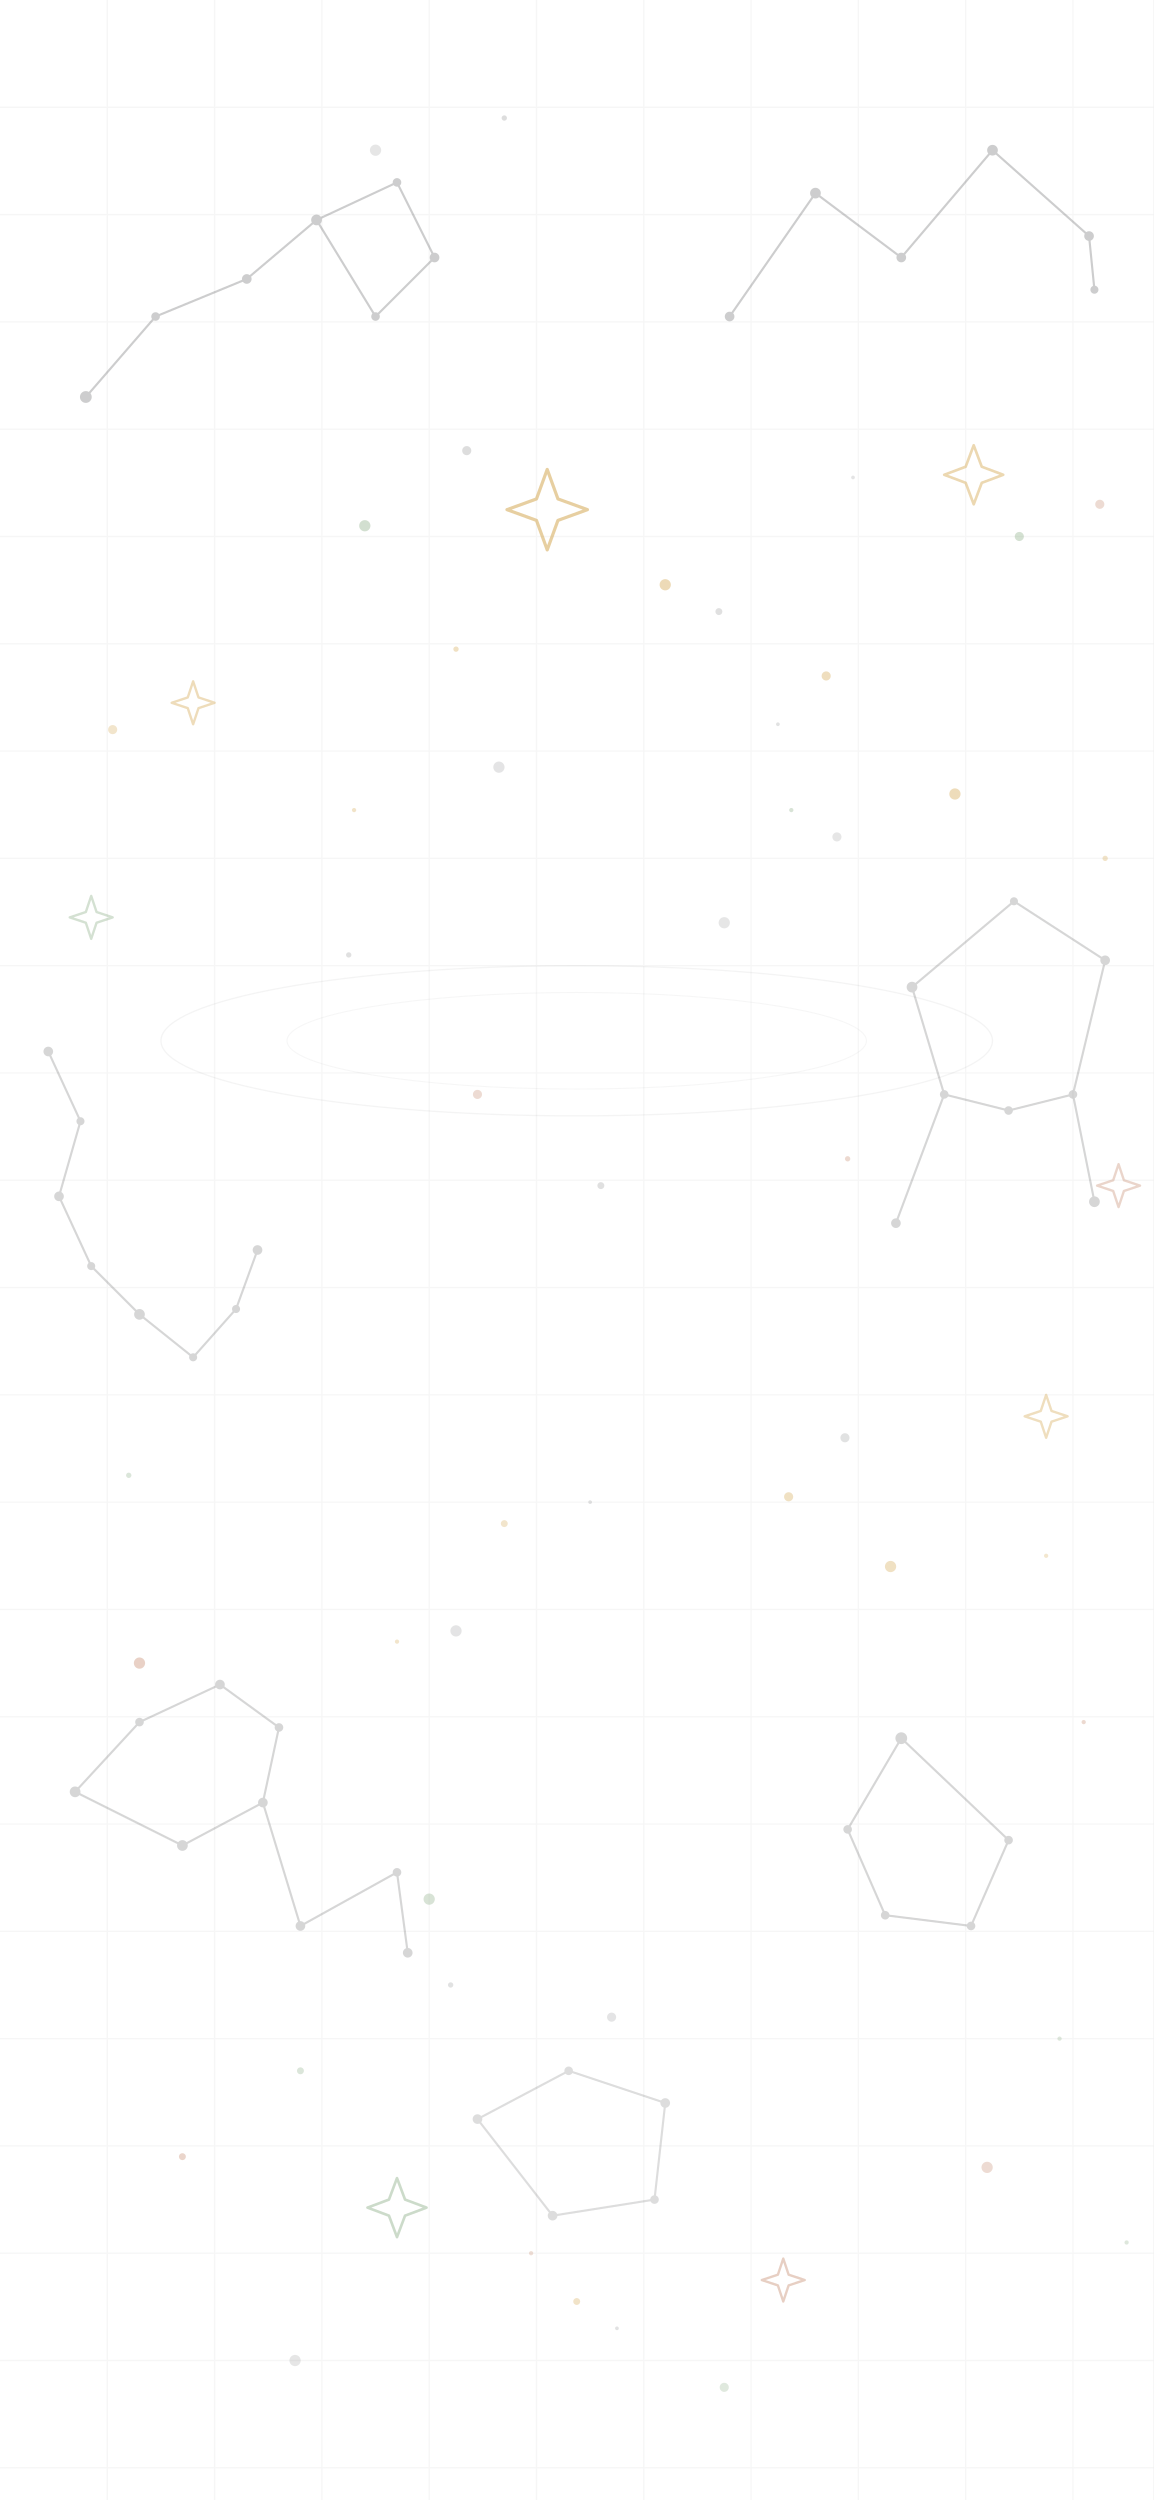
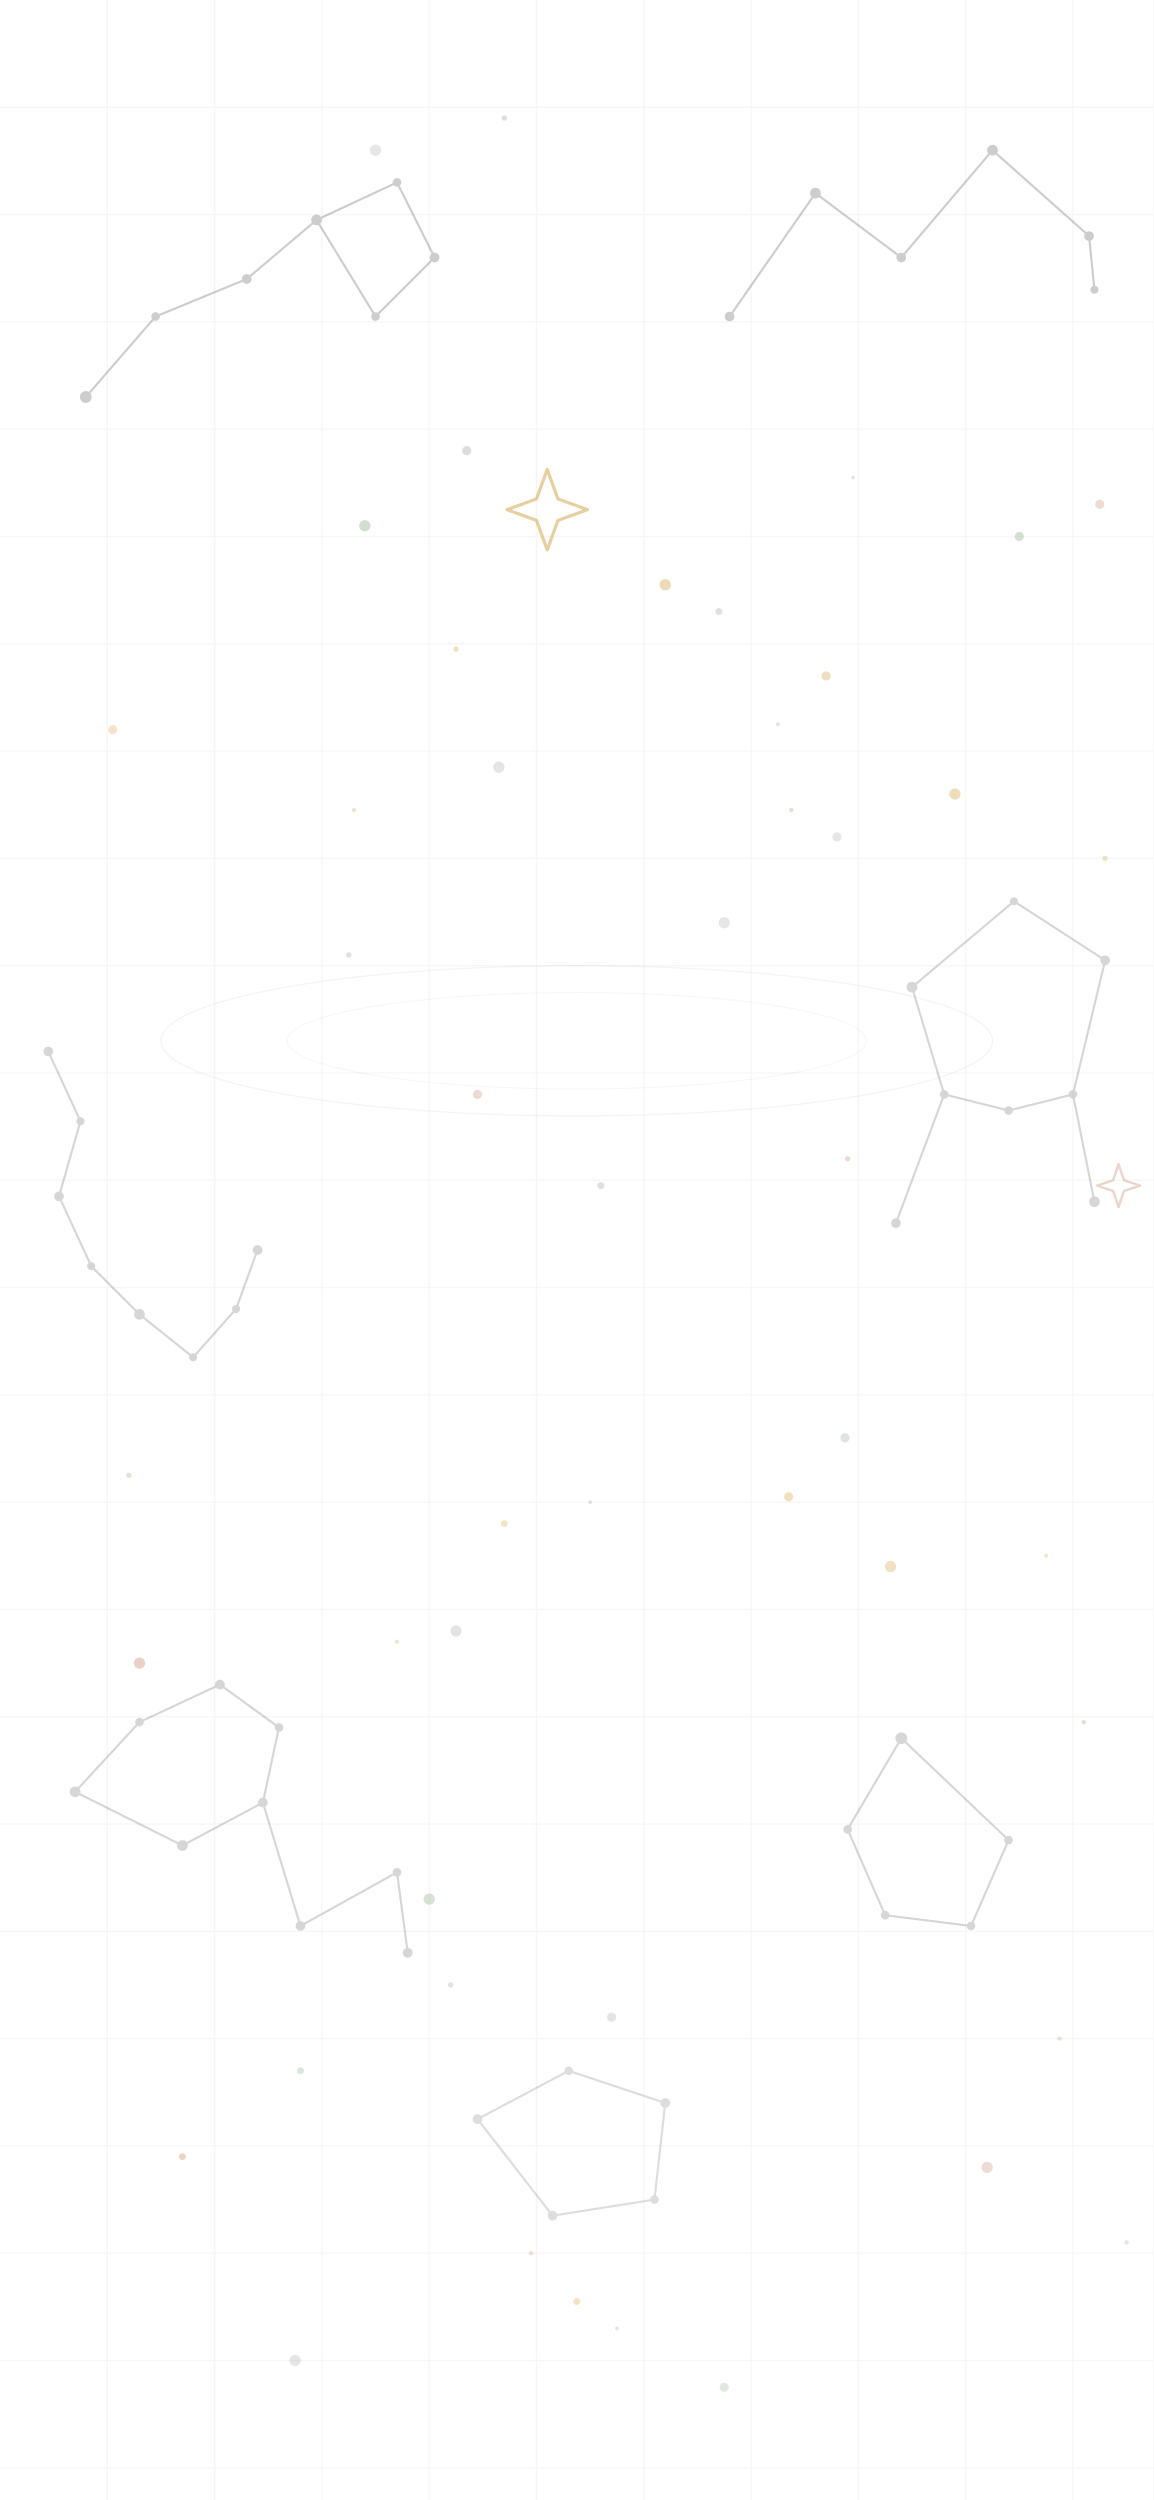
<svg xmlns="http://www.w3.org/2000/svg" width="430" height="932" viewBox="0 0 430 932" fill="none">
  <path d="M430 0H0V932H430V0Z" fill="white" />
  <g opacity="0.04">
    <path d="M0 40H430" stroke="#1A1C1E" stroke-width="0.5" />
    <path d="M0 80H430" stroke="#1A1C1E" stroke-width="0.5" />
    <path d="M0 120H430" stroke="#1A1C1E" stroke-width="0.5" />
    <path d="M0 160H430" stroke="#1A1C1E" stroke-width="0.5" />
    <path d="M0 200H430" stroke="#1A1C1E" stroke-width="0.5" />
    <path d="M0 240H430" stroke="#1A1C1E" stroke-width="0.5" />
    <path d="M0 280H430" stroke="#1A1C1E" stroke-width="0.5" />
    <path d="M0 320H430" stroke="#1A1C1E" stroke-width="0.5" />
    <path d="M0 360H430" stroke="#1A1C1E" stroke-width="0.5" />
    <path d="M0 400H430" stroke="#1A1C1E" stroke-width="0.5" />
    <path d="M0 440H430" stroke="#1A1C1E" stroke-width="0.5" />
    <path d="M0 480H430" stroke="#1A1C1E" stroke-width="0.5" />
    <path d="M0 520H430" stroke="#1A1C1E" stroke-width="0.5" />
    <path d="M0 560H430" stroke="#1A1C1E" stroke-width="0.5" />
    <path d="M0 600H430" stroke="#1A1C1E" stroke-width="0.5" />
    <path d="M0 640H430" stroke="#1A1C1E" stroke-width="0.5" />
    <path d="M0 680H430" stroke="#1A1C1E" stroke-width="0.5" />
    <path d="M0 720H430" stroke="#1A1C1E" stroke-width="0.5" />
    <path d="M0 760H430" stroke="#1A1C1E" stroke-width="0.5" />
    <path d="M0 800H430" stroke="#1A1C1E" stroke-width="0.5" />
    <path d="M0 840H430" stroke="#1A1C1E" stroke-width="0.5" />
    <path d="M0 880H430" stroke="#1A1C1E" stroke-width="0.5" />
    <path d="M0 920H430" stroke="#1A1C1E" stroke-width="0.5" />
    <path d="M40 0V932" stroke="#1A1C1E" stroke-width="0.5" />
    <path d="M80 0V932" stroke="#1A1C1E" stroke-width="0.5" />
    <path d="M120 0V932" stroke="#1A1C1E" stroke-width="0.5" />
    <path d="M160 0V932" stroke="#1A1C1E" stroke-width="0.5" />
    <path d="M200 0V932" stroke="#1A1C1E" stroke-width="0.5" />
    <path d="M240 0V932" stroke="#1A1C1E" stroke-width="0.5" />
    <path d="M280 0V932" stroke="#1A1C1E" stroke-width="0.5" />
    <path d="M320 0V932" stroke="#1A1C1E" stroke-width="0.5" />
    <path d="M360 0V932" stroke="#1A1C1E" stroke-width="0.5" />
    <path d="M400 0V932" stroke="#1A1C1E" stroke-width="0.5" />
  </g>
  <g opacity="0.22">
    <path d="M32 150.2C33.215 150.2 34.2 149.215 34.2 148C34.2 146.785 33.215 145.8 32 145.8C30.785 145.8 29.8 146.785 29.8 148C29.8 149.215 30.785 150.2 32 150.2Z" fill="#1A1C1E" />
    <path d="M57.999 119.6C58.883 119.6 59.599 118.884 59.599 118C59.599 117.116 58.883 116.4 57.999 116.4C57.116 116.4 56.399 117.116 56.399 118C56.399 118.884 57.116 119.6 57.999 119.6Z" fill="#1A1C1E" />
    <path d="M92 105.8C92.994 105.8 93.8 104.994 93.8 104C93.8 103.006 92.994 102.2 92 102.2C91.006 102.2 90.2 103.006 90.2 104C90.2 104.994 91.006 105.8 92 105.8Z" fill="#1A1C1E" />
    <path d="M118 84C119.105 84 120 83.105 120 82C120 80.895 119.105 80 118 80C116.895 80 116 80.895 116 82C116 83.105 116.895 84 118 84Z" fill="#1A1C1E" />
    <path d="M147.999 69.6C148.883 69.6 149.599 68.884 149.599 68C149.599 67.116 148.883 66.4 147.999 66.4C147.116 66.4 146.399 67.116 146.399 68C146.399 68.884 147.116 69.6 147.999 69.6Z" fill="#1A1C1E" />
    <path d="M162 97.8C162.994 97.8 163.8 96.994 163.8 96C163.8 95.006 162.994 94.2 162 94.2C161.006 94.2 160.2 95.006 160.2 96C160.2 96.994 161.006 97.8 162 97.8Z" fill="#1A1C1E" />
    <path d="M139.999 119.6C140.883 119.6 141.599 118.884 141.599 118C141.599 117.116 140.883 116.4 139.999 116.4C139.116 116.4 138.399 117.116 138.399 118C138.399 118.884 139.116 119.6 139.999 119.6Z" fill="#1A1C1E" />
    <path d="M32 148L58 118" stroke="#1A1C1E" stroke-width="0.8" />
    <path d="M58 118L92 104" stroke="#1A1C1E" stroke-width="0.8" />
    <path d="M92 104L118 82" stroke="#1A1C1E" stroke-width="0.8" />
    <path d="M118 82L148 68" stroke="#1A1C1E" stroke-width="0.8" />
    <path d="M148 68L162 96" stroke="#1A1C1E" stroke-width="0.8" />
    <path d="M162 96L140 118" stroke="#1A1C1E" stroke-width="0.8" />
    <path d="M140 118L118 82" stroke="#1A1C1E" stroke-width="0.8" />
  </g>
  <g opacity="0.22">
    <path d="M272 119.8C272.994 119.8 273.8 118.994 273.8 118C273.8 117.006 272.994 116.2 272 116.2C271.006 116.2 270.2 117.006 270.2 118C270.2 118.994 271.006 119.8 272 119.8Z" fill="#1A1C1E" />
    <path d="M304 74C305.105 74 306 73.105 306 72C306 70.895 305.105 70 304 70C302.895 70 302 70.895 302 72C302 73.105 302.895 74 304 74Z" fill="#1A1C1E" />
    <path d="M336 97.8C336.994 97.8 337.8 96.994 337.8 96C337.8 95.006 336.994 94.2 336 94.2C335.006 94.2 334.2 95.006 334.2 96C334.2 96.994 335.006 97.8 336 97.8Z" fill="#1A1C1E" />
    <path d="M370 58C371.105 58 372 57.105 372 56C372 54.895 371.105 54 370 54C368.895 54 368 54.895 368 56C368 57.105 368.895 58 370 58Z" fill="#1A1C1E" />
    <path d="M406 89.8C406.994 89.8 407.8 88.994 407.8 88C407.8 87.006 406.994 86.2 406 86.2C405.006 86.2 404.2 87.006 404.2 88C404.2 88.994 405.006 89.8 406 89.8Z" fill="#1A1C1E" />
    <path d="M272 118L304 72" stroke="#1A1C1E" stroke-width="0.8" />
    <path d="M304 72L336 96" stroke="#1A1C1E" stroke-width="0.8" />
    <path d="M336 96L370 56" stroke="#1A1C1E" stroke-width="0.8" />
    <path d="M370 56L406 88" stroke="#1A1C1E" stroke-width="0.8" />
    <path d="M408 109.5C408.828 109.5 409.5 108.828 409.5 108C409.5 107.172 408.828 106.5 408 106.5C407.172 106.5 406.5 107.172 406.5 108C406.5 108.828 407.172 109.5 408 109.5Z" fill="#1A1C1E" />
    <path d="M406 88L408 108" stroke="#1A1C1E" stroke-width="0.8" />
  </g>
  <g opacity="0.18">
    <path d="M18 393.8C18.994 393.8 19.8 392.994 19.8 392C19.8 391.006 18.994 390.2 18 390.2C17.006 390.2 16.2 391.006 16.2 392C16.2 392.994 17.006 393.8 18 393.8Z" fill="#1A1C1E" />
    <path d="M30 419.5C30.828 419.5 31.5 418.828 31.5 418C31.5 417.172 30.828 416.5 30 416.5C29.172 416.5 28.5 417.172 28.5 418C28.5 418.828 29.172 419.5 30 419.5Z" fill="#1A1C1E" />
    <path d="M22 447.8C22.994 447.8 23.8 446.994 23.8 446C23.8 445.006 22.994 444.2 22 444.2C21.006 444.2 20.2 445.006 20.2 446C20.2 446.994 21.006 447.8 22 447.8Z" fill="#1A1C1E" />
    <path d="M34 473.5C34.828 473.5 35.5 472.828 35.5 472C35.5 471.172 34.828 470.5 34 470.5C33.172 470.5 32.5 471.172 32.5 472C32.5 472.828 33.172 473.5 34 473.5Z" fill="#1A1C1E" />
    <path d="M52 492C53.105 492 54 491.105 54 490C54 488.895 53.105 488 52 488C50.895 488 50 488.895 50 490C50 491.105 50.895 492 52 492Z" fill="#1A1C1E" />
    <path d="M72 507.5C72.828 507.5 73.5 506.828 73.5 506C73.5 505.172 72.828 504.5 72 504.5C71.172 504.5 70.5 505.172 70.5 506C70.5 506.828 71.172 507.5 72 507.5Z" fill="#1A1C1E" />
    <path d="M88 489.5C88.828 489.5 89.5 488.828 89.5 488C89.5 487.172 88.828 486.5 88 486.5C87.172 486.5 86.5 487.172 86.5 488C86.5 488.828 87.172 489.5 88 489.5Z" fill="#1A1C1E" />
    <path d="M96 467.8C96.994 467.8 97.8 466.994 97.8 466C97.8 465.006 96.994 464.2 96 464.2C95.006 464.2 94.2 465.006 94.2 466C94.2 466.994 95.006 467.8 96 467.8Z" fill="#1A1C1E" />
    <path d="M18 392L30 418" stroke="#1A1C1E" stroke-width="0.8" />
    <path d="M30 418L22 446" stroke="#1A1C1E" stroke-width="0.8" />
    <path d="M22 446L34 472" stroke="#1A1C1E" stroke-width="0.8" />
    <path d="M34 472L52 490" stroke="#1A1C1E" stroke-width="0.8" />
    <path d="M52 490L72 506" stroke="#1A1C1E" stroke-width="0.8" />
    <path d="M72 506L88 488" stroke="#1A1C1E" stroke-width="0.8" />
    <path d="M88 488L96 466" stroke="#1A1C1E" stroke-width="0.8" />
  </g>
  <g opacity="0.18">
    <path d="M340 370C341.105 370 342 369.105 342 368C342 366.895 341.105 366 340 366C338.895 366 338 366.895 338 368C338 369.105 338.895 370 340 370Z" fill="#1A1C1E" />
    <path d="M412 359.8C412.994 359.8 413.8 358.994 413.8 358C413.8 357.006 412.994 356.2 412 356.2C411.006 356.2 410.2 357.006 410.2 358C410.2 358.994 411.006 359.8 412 359.8Z" fill="#1A1C1E" />
    <path d="M352 409.6C352.884 409.6 353.6 408.884 353.6 408C353.6 407.116 352.884 406.4 352 406.4C351.117 406.4 350.4 407.116 350.4 408C350.4 408.884 351.117 409.6 352 409.6Z" fill="#1A1C1E" />
    <path d="M376 415.6C376.884 415.6 377.6 414.884 377.6 414C377.6 413.116 376.884 412.4 376 412.4C375.117 412.4 374.4 413.116 374.4 414C374.4 414.884 375.117 415.6 376 415.6Z" fill="#1A1C1E" />
    <path d="M400 409.6C400.884 409.6 401.6 408.884 401.6 408C401.6 407.116 400.884 406.4 400 406.4C399.117 406.4 398.4 407.116 398.4 408C398.4 408.884 399.117 409.6 400 409.6Z" fill="#1A1C1E" />
    <path d="M334 457.8C334.994 457.8 335.8 456.994 335.8 456C335.8 455.006 334.994 454.2 334 454.2C333.006 454.2 332.2 455.006 332.2 456C332.2 456.994 333.006 457.8 334 457.8Z" fill="#1A1C1E" />
    <path d="M408 450C409.105 450 410 449.105 410 448C410 446.895 409.105 446 408 446C406.895 446 406 446.895 406 448C406 449.105 406.895 450 408 450Z" fill="#1A1C1E" />
    <path d="M378 337.5C378.828 337.5 379.5 336.828 379.5 336C379.5 335.172 378.828 334.5 378 334.5C377.172 334.5 376.5 335.172 376.5 336C376.5 336.828 377.172 337.5 378 337.5Z" fill="#1A1C1E" />
    <path d="M378 336L340 368" stroke="#1A1C1E" stroke-width="0.8" />
    <path d="M378 336L412 358" stroke="#1A1C1E" stroke-width="0.8" />
    <path d="M340 368L352 408" stroke="#1A1C1E" stroke-width="0.8" />
    <path d="M412 358L400 408" stroke="#1A1C1E" stroke-width="0.8" />
    <path d="M352 408L376 414" stroke="#1A1C1E" stroke-width="0.8" />
    <path d="M376 414L400 408" stroke="#1A1C1E" stroke-width="0.8" />
    <path d="M352 408L334 456" stroke="#1A1C1E" stroke-width="0.8" />
    <path d="M400 408L408 448" stroke="#1A1C1E" stroke-width="0.8" />
  </g>
  <g opacity="0.18">
    <path d="M28 670C29.105 670 30 669.105 30 668C30 666.895 29.105 666 28 666C26.895 666 26 666.895 26 668C26 669.105 26.895 670 28 670Z" fill="#1A1C1E" />
    <path d="M52 643.6C52.884 643.6 53.6 642.884 53.6 642C53.6 641.116 52.884 640.4 52 640.4C51.117 640.4 50.4 641.116 50.4 642C50.4 642.884 51.117 643.6 52 643.6Z" fill="#1A1C1E" />
    <path d="M82 629.8C82.994 629.8 83.8 628.994 83.8 628C83.8 627.006 82.994 626.2 82 626.2C81.006 626.2 80.2 627.006 80.2 628C80.2 628.994 81.006 629.8 82 629.8Z" fill="#1A1C1E" />
    <path d="M104 645.6C104.884 645.6 105.6 644.884 105.6 644C105.6 643.116 104.884 642.4 104 642.4C103.117 642.4 102.4 643.116 102.4 644C102.4 644.884 103.117 645.6 104 645.6Z" fill="#1A1C1E" />
    <path d="M98 673.8C98.994 673.8 99.8 672.994 99.8 672C99.8 671.006 98.994 670.2 98 670.2C97.006 670.2 96.2 671.006 96.2 672C96.2 672.994 97.006 673.8 98 673.8Z" fill="#1A1C1E" />
    <path d="M68 690C69.105 690 70 689.105 70 688C70 686.895 69.105 686 68 686C66.895 686 66 686.895 66 688C66 689.105 66.895 690 68 690Z" fill="#1A1C1E" />
    <path d="M112 719.8C112.994 719.8 113.8 718.994 113.8 718C113.8 717.006 112.994 716.2 112 716.2C111.006 716.2 110.2 717.006 110.2 718C110.2 718.994 111.006 719.8 112 719.8Z" fill="#1A1C1E" />
    <path d="M148 699.6C148.884 699.6 149.6 698.884 149.6 698C149.6 697.116 148.884 696.4 148 696.4C147.117 696.4 146.4 697.116 146.4 698C146.4 698.884 147.117 699.6 148 699.6Z" fill="#1A1C1E" />
    <path d="M152 729.8C152.994 729.8 153.8 728.994 153.8 728C153.8 727.006 152.994 726.2 152 726.2C151.006 726.2 150.2 727.006 150.2 728C150.2 728.994 151.006 729.8 152 729.8Z" fill="#1A1C1E" />
    <path d="M28 668L52 642" stroke="#1A1C1E" stroke-width="0.8" />
    <path d="M52 642L82 628" stroke="#1A1C1E" stroke-width="0.8" />
    <path d="M82 628L104 644" stroke="#1A1C1E" stroke-width="0.8" />
    <path d="M104 644L98 672" stroke="#1A1C1E" stroke-width="0.8" />
    <path d="M98 672L68 688" stroke="#1A1C1E" stroke-width="0.8" />
    <path d="M68 688L28 668" stroke="#1A1C1E" stroke-width="0.8" />
    <path d="M98 672L112 718" stroke="#1A1C1E" stroke-width="0.8" />
    <path d="M112 718L148 698" stroke="#1A1C1E" stroke-width="0.8" />
    <path d="M148 698L152 728" stroke="#1A1C1E" stroke-width="0.8" />
  </g>
  <g opacity="0.18">
    <path d="M336.001 650.2C337.216 650.2 338.201 649.215 338.201 648C338.201 646.785 337.216 645.8 336.001 645.8C334.786 645.8 333.801 646.785 333.801 648C333.801 649.215 334.786 650.2 336.001 650.2Z" fill="#1A1C1E" />
    <path d="M316 683.6C316.884 683.6 317.6 682.884 317.6 682C317.6 681.116 316.884 680.4 316 680.4C315.117 680.4 314.4 681.116 314.4 682C314.4 682.884 315.117 683.6 316 683.6Z" fill="#1A1C1E" />
    <path d="M330 715.6C330.884 715.6 331.6 714.884 331.6 714C331.6 713.116 330.884 712.4 330 712.4C329.117 712.4 328.4 713.116 328.4 714C328.4 714.884 329.117 715.6 330 715.6Z" fill="#1A1C1E" />
    <path d="M362 719.6C362.884 719.6 363.6 718.884 363.6 718C363.6 717.116 362.884 716.4 362 716.4C361.117 716.4 360.4 717.116 360.4 718C360.4 718.884 361.117 719.6 362 719.6Z" fill="#1A1C1E" />
    <path d="M376 687.6C376.884 687.6 377.6 686.884 377.6 686C377.6 685.116 376.884 684.4 376 684.4C375.117 684.4 374.4 685.116 374.4 686C374.4 686.884 375.117 687.6 376 687.6Z" fill="#1A1C1E" />
    <path d="M336 648L316 682" stroke="#1A1C1E" stroke-width="0.8" />
    <path d="M336 648L376 686" stroke="#1A1C1E" stroke-width="0.8" />
    <path d="M316 682L330 714" stroke="#1A1C1E" stroke-width="0.8" />
    <path d="M330 714L362 718" stroke="#1A1C1E" stroke-width="0.8" />
    <path d="M362 718L376 686" stroke="#1A1C1E" stroke-width="0.8" />
  </g>
  <g opacity="0.15">
    <path d="M178 791.8C178.994 791.8 179.8 790.994 179.8 790C179.8 789.006 178.994 788.2 178 788.2C177.006 788.2 176.2 789.006 176.2 790C176.2 790.994 177.006 791.8 178 791.8Z" fill="#1A1C1E" />
    <path d="M212 773.6C212.884 773.6 213.6 772.884 213.6 772C213.6 771.116 212.884 770.4 212 770.4C211.117 770.4 210.4 771.116 210.4 772C210.4 772.884 211.117 773.6 212 773.6Z" fill="#1A1C1E" />
    <path d="M248 785.8C248.994 785.8 249.8 784.994 249.8 784C249.8 783.006 248.994 782.2 248 782.2C247.006 782.2 246.2 783.006 246.2 784C246.2 784.994 247.006 785.8 248 785.8Z" fill="#1A1C1E" />
    <path d="M244 821.6C244.884 821.6 245.6 820.884 245.6 820C245.6 819.116 244.884 818.4 244 818.4C243.117 818.4 242.4 819.116 242.4 820C242.4 820.884 243.117 821.6 244 821.6Z" fill="#1A1C1E" />
    <path d="M206 827.8C206.994 827.8 207.8 826.994 207.8 826C207.8 825.006 206.994 824.2 206 824.2C205.006 824.2 204.2 825.006 204.2 826C204.2 826.994 205.006 827.8 206 827.8Z" fill="#1A1C1E" />
    <path d="M178 790L212 772" stroke="#1A1C1E" stroke-width="0.8" />
    <path d="M212 772L248 784" stroke="#1A1C1E" stroke-width="0.8" />
    <path d="M248 784L244 820" stroke="#1A1C1E" stroke-width="0.8" />
    <path d="M244 820L206 826" stroke="#1A1C1E" stroke-width="0.8" />
    <path d="M206 826L178 790" stroke="#1A1C1E" stroke-width="0.8" />
  </g>
  <path opacity="0.15" d="M188 45C188.552 45 189 44.552 189 44C189 43.448 188.552 43 188 43C187.448 43 187 43.448 187 44C187 44.552 187.448 45 188 45Z" fill="#1A1C1E" />
  <path opacity="0.11" d="M140 58.1C141.16 58.1 142.1 57.16 142.1 56C142.1 54.84 141.16 53.9 140 53.9C138.841 53.9 137.9 54.84 137.9 56C137.9 57.16 138.841 58.1 140 58.1Z" fill="#1A1C1E" />
  <path opacity="0.15" d="M174.001 169.7C174.94 169.7 175.701 168.939 175.701 168C175.701 167.061 174.94 166.3 174.001 166.3C173.062 166.3 172.301 167.061 172.301 168C172.301 168.939 173.062 169.7 174.001 169.7Z" fill="#1A1C1E" />
  <path opacity="0.12" d="M318.001 178.7C318.387 178.7 318.701 178.387 318.701 178C318.701 177.613 318.387 177.3 318.001 177.3C317.614 177.3 317.301 177.613 317.301 178C317.301 178.387 317.614 178.7 318.001 178.7Z" fill="#1A1C1E" />
  <path opacity="0.14" d="M268 229.3C268.718 229.3 269.3 228.718 269.3 228C269.3 227.282 268.718 226.7 268 226.7C267.282 226.7 266.7 227.282 266.7 228C266.7 228.718 267.282 229.3 268 229.3Z" fill="#1A1C1E" />
  <path opacity="0.12" d="M186 288.1C187.16 288.1 188.1 287.16 188.1 286C188.1 284.84 187.16 283.9 186 283.9C184.841 283.9 183.9 284.84 183.9 286C183.9 287.16 184.841 288.1 186 288.1Z" fill="#1A1C1E" />
  <path opacity="0.13" d="M290.001 270.7C290.387 270.7 290.701 270.387 290.701 270C290.701 269.613 290.387 269.3 290.001 269.3C289.614 269.3 289.301 269.613 289.301 270C289.301 270.387 289.614 270.7 290.001 270.7Z" fill="#1A1C1E" />
  <path opacity="0.11" d="M312.001 313.7C312.94 313.7 313.701 312.939 313.701 312C313.701 311.061 312.94 310.3 312.001 310.3C311.062 310.3 310.301 311.061 310.301 312C310.301 312.939 311.062 313.7 312.001 313.7Z" fill="#1A1C1E" />
  <path opacity="0.14" d="M130 357C130.552 357 131 356.552 131 356C131 355.448 130.552 355 130 355C129.448 355 129 355.448 129 356C129 356.552 129.448 357 130 357Z" fill="#1A1C1E" />
  <path opacity="0.11" d="M270 346.1C271.16 346.1 272.1 345.16 272.1 344C272.1 342.84 271.16 341.9 270 341.9C268.841 341.9 267.9 342.84 267.9 344C267.9 345.16 268.841 346.1 270 346.1Z" fill="#1A1C1E" />
  <path opacity="0.14" d="M224 443.3C224.718 443.3 225.3 442.718 225.3 442C225.3 441.282 224.718 440.7 224 440.7C223.282 440.7 222.7 441.282 222.7 442C222.7 442.718 223.282 443.3 224 443.3Z" fill="#1A1C1E" />
  <path opacity="0.13" d="M315.001 537.7C315.94 537.7 316.701 536.939 316.701 536C316.701 535.061 315.94 534.3 315.001 534.3C314.062 534.3 313.301 535.061 313.301 536C313.301 536.939 314.062 537.7 315.001 537.7Z" fill="#1A1C1E" />
  <path opacity="0.13" d="M220.001 560.7C220.387 560.7 220.701 560.387 220.701 560C220.701 559.613 220.387 559.3 220.001 559.3C219.614 559.3 219.301 559.613 219.301 560C219.301 560.387 219.614 560.7 220.001 560.7Z" fill="#1A1C1E" />
  <path opacity="0.12" d="M170 610.1C171.16 610.1 172.1 609.16 172.1 608C172.1 606.84 171.16 605.9 170 605.9C168.841 605.9 167.9 606.84 167.9 608C167.9 609.16 168.841 610.1 170 610.1Z" fill="#1A1C1E" />
  <path opacity="0.13" d="M168 741C168.552 741 169 740.552 169 740C169 739.448 168.552 739 168 739C167.448 739 167 739.448 167 740C167 740.552 167.448 741 168 741Z" fill="#1A1C1E" />
  <path opacity="0.12" d="M228.001 753.7C228.94 753.7 229.701 752.939 229.701 752C229.701 751.061 228.94 750.3 228.001 750.3C227.062 750.3 226.301 751.061 226.301 752C226.301 752.939 227.062 753.7 228.001 753.7Z" fill="#1A1C1E" />
  <path opacity="0.13" d="M230.001 868.7C230.387 868.7 230.701 868.387 230.701 868C230.701 867.613 230.387 867.3 230.001 867.3C229.614 867.3 229.301 867.613 229.301 868C229.301 868.387 229.614 868.7 230.001 868.7Z" fill="#1A1C1E" />
  <path opacity="0.11" d="M110 882.1C111.16 882.1 112.1 881.16 112.1 880C112.1 878.84 111.16 877.9 110 877.9C108.841 877.9 107.9 878.84 107.9 880C107.9 881.16 108.841 882.1 110 882.1Z" fill="#1A1C1E" />
  <path opacity="0.42" d="M248 220.1C249.16 220.1 250.1 219.16 250.1 218C250.1 216.84 249.16 215.9 248 215.9C246.841 215.9 245.9 216.84 245.9 218C245.9 219.16 246.841 220.1 248 220.1Z" fill="#D4A853" />
  <path opacity="0.35" d="M170 243C170.552 243 171 242.552 171 242C171 241.448 170.552 241 170 241C169.448 241 169 241.448 169 242C169 242.552 169.448 243 170 243Z" fill="#D4A853" />
  <path opacity="0.38" d="M308 253.7C308.939 253.7 309.7 252.939 309.7 252C309.7 251.061 308.939 250.3 308 250.3C307.061 250.3 306.3 251.061 306.3 252C306.3 252.939 307.061 253.7 308 253.7Z" fill="#D4A853" />
  <path opacity="0.32" d="M132 302.8C132.442 302.8 132.8 302.442 132.8 302C132.8 301.558 132.442 301.2 132 301.2C131.558 301.2 131.2 301.558 131.2 302C131.2 302.442 131.558 302.8 132 302.8Z" fill="#D4A853" />
  <path opacity="0.4" d="M356 298.1C357.16 298.1 358.1 297.16 358.1 296C358.1 294.84 357.16 293.9 356 293.9C354.841 293.9 353.9 294.84 353.9 296C353.9 297.16 354.841 298.1 356 298.1Z" fill="#D4A853" />
  <path opacity="0.3" d="M188 569.3C188.718 569.3 189.3 568.718 189.3 568C189.3 567.282 188.718 566.7 188 566.7C187.282 566.7 186.7 567.282 186.7 568C186.7 568.718 187.282 569.3 188 569.3Z" fill="#D4A853" />
  <path opacity="0.35" d="M294 559.7C294.939 559.7 295.7 558.939 295.7 558C295.7 557.061 294.939 556.3 294 556.3C293.061 556.3 292.3 557.061 292.3 558C292.3 558.939 293.061 559.7 294 559.7Z" fill="#D4A853" />
  <path opacity="0.3" d="M148 612.8C148.442 612.8 148.8 612.442 148.8 612C148.8 611.558 148.442 611.2 148 611.2C147.558 611.2 147.2 611.558 147.2 612C147.2 612.442 147.558 612.8 148 612.8Z" fill="#D4A853" />
  <path opacity="0.35" d="M332 586.1C333.16 586.1 334.1 585.16 334.1 584C334.1 582.84 333.16 581.9 332 581.9C330.841 581.9 329.9 582.84 329.9 584C329.9 585.16 330.841 586.1 332 586.1Z" fill="#D4A853" />
  <path opacity="0.32" d="M215 859.3C215.718 859.3 216.3 858.718 216.3 858C216.3 857.282 215.718 856.7 215 856.7C214.282 856.7 213.7 857.282 213.7 858C213.7 858.718 214.282 859.3 215 859.3Z" fill="#D4A853" />
  <path opacity="0.28" d="M390 580.8C390.442 580.8 390.8 580.442 390.8 580C390.8 579.558 390.442 579.2 390 579.2C389.558 579.2 389.2 579.558 389.2 580C389.2 580.442 389.558 580.8 390 580.8Z" fill="#D4A853" />
  <path opacity="0.3" d="M42 273.7C42.939 273.7 43.7 272.939 43.7 272C43.7 271.061 42.939 270.3 42 270.3C41.061 270.3 40.3 271.061 40.3 272C40.3 272.939 41.061 273.7 42 273.7Z" fill="#D4A853" />
  <path opacity="0.32" d="M412 321C412.552 321 413 320.552 413 320C413 319.448 412.552 319 412 319C411.448 319 411 319.448 411 320C411 320.552 411.448 321 412 321Z" fill="#D4A853" />
  <path opacity="0.4" d="M136 198.1C137.16 198.1 138.1 197.16 138.1 196C138.1 194.84 137.16 193.9 136 193.9C134.841 193.9 133.9 194.84 133.9 196C133.9 197.16 134.841 198.1 136 198.1Z" fill="#8FAF8A" />
  <path opacity="0.35" d="M295 302.8C295.442 302.8 295.8 302.442 295.8 302C295.8 301.558 295.442 301.2 295 301.2C294.558 301.2 294.2 301.558 294.2 302C294.2 302.442 294.558 302.8 295 302.8Z" fill="#8FAF8A" />
  <path opacity="0.38" d="M380 201.7C380.939 201.7 381.7 200.939 381.7 200C381.7 199.061 380.939 198.3 380 198.3C379.061 198.3 378.3 199.061 378.3 200C378.3 200.939 379.061 201.7 380 201.7Z" fill="#8FAF8A" />
  <path opacity="0.32" d="M48 551C48.552 551 49 550.552 49 550C49 549.448 48.552 549 48 549C47.448 549 47 549.448 47 550C47 550.552 47.448 551 48 551Z" fill="#8FAF8A" />
  <path opacity="0.35" d="M160 710.1C161.16 710.1 162.1 709.16 162.1 708C162.1 706.84 161.16 705.9 160 705.9C158.841 705.9 157.9 706.84 157.9 708C157.9 709.16 158.841 710.1 160 710.1Z" fill="#8FAF8A" />
  <path opacity="0.3" d="M395 760.8C395.442 760.8 395.8 760.442 395.8 760C395.8 759.558 395.442 759.2 395 759.2C394.558 759.2 394.2 759.558 394.2 760C394.2 760.442 394.558 760.8 395 760.8Z" fill="#8FAF8A" />
  <path opacity="0.32" d="M112 773.3C112.718 773.3 113.3 772.718 113.3 772C113.3 771.282 112.718 770.7 112 770.7C111.282 770.7 110.7 771.282 110.7 772C110.7 772.718 111.282 773.3 112 773.3Z" fill="#8FAF8A" />
  <path opacity="0.28" d="M270 891.7C270.939 891.7 271.7 890.939 271.7 890C271.7 889.061 270.939 888.3 270 888.3C269.061 888.3 268.3 889.061 268.3 890C268.3 890.939 269.061 891.7 270 891.7Z" fill="#8FAF8A" />
  <path opacity="0.3" d="M420 836.8C420.442 836.8 420.8 836.442 420.8 836C420.8 835.558 420.442 835.2 420 835.2C419.558 835.2 419.2 835.558 419.2 836C419.2 836.442 419.558 836.8 420 836.8Z" fill="#8FAF8A" />
  <path opacity="0.38" d="M52 622.1C53.16 622.1 54.1 621.16 54.1 620C54.1 618.84 53.16 617.9 52 617.9C50.841 617.9 49.9 618.84 49.9 620C49.9 621.16 50.841 622.1 52 622.1Z" fill="#C4876A" />
  <path opacity="0.32" d="M404 642.8C404.442 642.8 404.8 642.442 404.8 642C404.8 641.558 404.442 641.2 404 641.2C403.558 641.2 403.2 641.558 403.2 642C403.2 642.442 403.558 642.8 404 642.8Z" fill="#C4876A" />
  <path opacity="0.3" d="M178 409.7C178.939 409.7 179.7 408.939 179.7 408C179.7 407.061 178.939 406.3 178 406.3C177.061 406.3 176.3 407.061 176.3 408C176.3 408.939 177.061 409.7 178 409.7Z" fill="#C4876A" />
  <path opacity="0.32" d="M316 433C316.552 433 317 432.552 317 432C317 431.448 316.552 431 316 431C315.448 431 315 431.448 315 432C315 432.552 315.448 433 316 433Z" fill="#C4876A" />
  <path opacity="0.35" d="M68 805.3C68.718 805.3 69.3 804.718 69.3 804C69.3 803.282 68.718 802.7 68 802.7C67.282 802.7 66.7 803.282 66.7 804C66.7 804.718 67.282 805.3 68 805.3Z" fill="#C4876A" />
  <path opacity="0.3" d="M368 810.1C369.16 810.1 370.1 809.16 370.1 808C370.1 806.84 369.16 805.9 368 805.9C366.841 805.9 365.9 806.84 365.9 808C365.9 809.16 366.841 810.1 368 810.1Z" fill="#C4876A" />
  <path opacity="0.28" d="M198 840.8C198.442 840.8 198.8 840.442 198.8 840C198.8 839.558 198.442 839.2 198 839.2C197.558 839.2 197.2 839.558 197.2 840C197.2 840.442 197.558 840.8 198 840.8Z" fill="#C4876A" />
  <path opacity="0.3" d="M410 189.7C410.939 189.7 411.7 188.939 411.7 188C411.7 187.061 410.939 186.3 410 186.3C409.061 186.3 408.3 187.061 408.3 188C408.3 188.939 409.061 189.7 410 189.7Z" fill="#C4876A" />
  <path opacity="0.55" d="M200 186L204 175L208 186L219 190L208 194L204 205L200 194L189 190L200 186Z" stroke="#D4A853" stroke-width="1.2" stroke-linejoin="round" />
-   <path opacity="0.45" d="M360 174L363 166L366 174L374 177L366 180L363 188L360 180L352 177L360 174Z" stroke="#D4A853" stroke-linejoin="round" />
-   <path opacity="0.4" d="M70 260L72 254L74 260L80 262L74 264L72 270L70 264L64 262L70 260Z" stroke="#D4A853" stroke-width="0.9" stroke-linejoin="round" />
-   <path opacity="0.38" d="M388 526L390 520L392 526L398 528L392 530L390 536L388 530L382 528L388 526Z" stroke="#D4A853" stroke-width="0.9" stroke-linejoin="round" />
-   <path opacity="0.45" d="M145 820L148 812L151 820L159 823L151 826L148 834L145 826L137 823L145 820Z" stroke="#8FAF8A" stroke-linejoin="round" />
-   <path opacity="0.38" d="M32 340L34 334L36 340L42 342L36 344L34 350L32 344L26 342L32 340Z" stroke="#8FAF8A" stroke-width="0.9" stroke-linejoin="round" />
-   <path opacity="0.4" d="M290 848L292 842L294 848L300 850L294 852L292 858L290 852L284 850L290 848Z" stroke="#C4876A" stroke-width="0.9" stroke-linejoin="round" />
+   <path opacity="0" d="M360 174L363 166L366 174L374 177L366 180L363 188L360 180L352 177L360 174Z" stroke="#D4A853" stroke-linejoin="round" />
+   <path opacity="0" d="M70 260L72 254L74 260L80 262L74 264L72 270L70 264L64 262L70 260Z" stroke="#D4A853" stroke-width="0.9" stroke-linejoin="round" />
+   <path opacity="0" d="M388 526L390 520L392 526L398 528L392 530L390 536L388 530L382 528L388 526Z" stroke="#D4A853" stroke-width="0.9" stroke-linejoin="round" />
+   <path opacity="0" d="M145 820L148 812L151 820L159 823L151 826L148 834L145 826L137 823L145 820Z" stroke="#8FAF8A" stroke-linejoin="round" />
+   <path opacity="0" d="M32 340L34 334L36 340L42 342L36 344L34 350L32 344L26 342L32 340Z" stroke="#8FAF8A" stroke-width="0.9" stroke-linejoin="round" />
+   <path opacity="0" d="M290 848L292 842L294 848L300 850L294 852L292 858L290 852L284 850L290 848Z" stroke="#C4876A" stroke-width="0.9" stroke-linejoin="round" />
  <path opacity="0.35" d="M415 440L417 434L419 440L425 442L419 444L417 450L415 444L409 442L415 440Z" stroke="#C4876A" stroke-width="0.9" stroke-linejoin="round" />
  <path opacity="0.05" d="M215 416C300.604 416 370 403.464 370 388C370 372.536 300.604 360 215 360C129.396 360 60 372.536 60 388C60 403.464 129.396 416 215 416Z" stroke="#1A1C1E" stroke-width="0.5" />
  <path opacity="0.04" d="M215 406C274.647 406 323 397.941 323 388C323 378.059 274.647 370 215 370C155.353 370 107 378.059 107 388C107 397.941 155.353 406 215 406Z" stroke="#1A1C1E" stroke-width="0.4" />
</svg>
